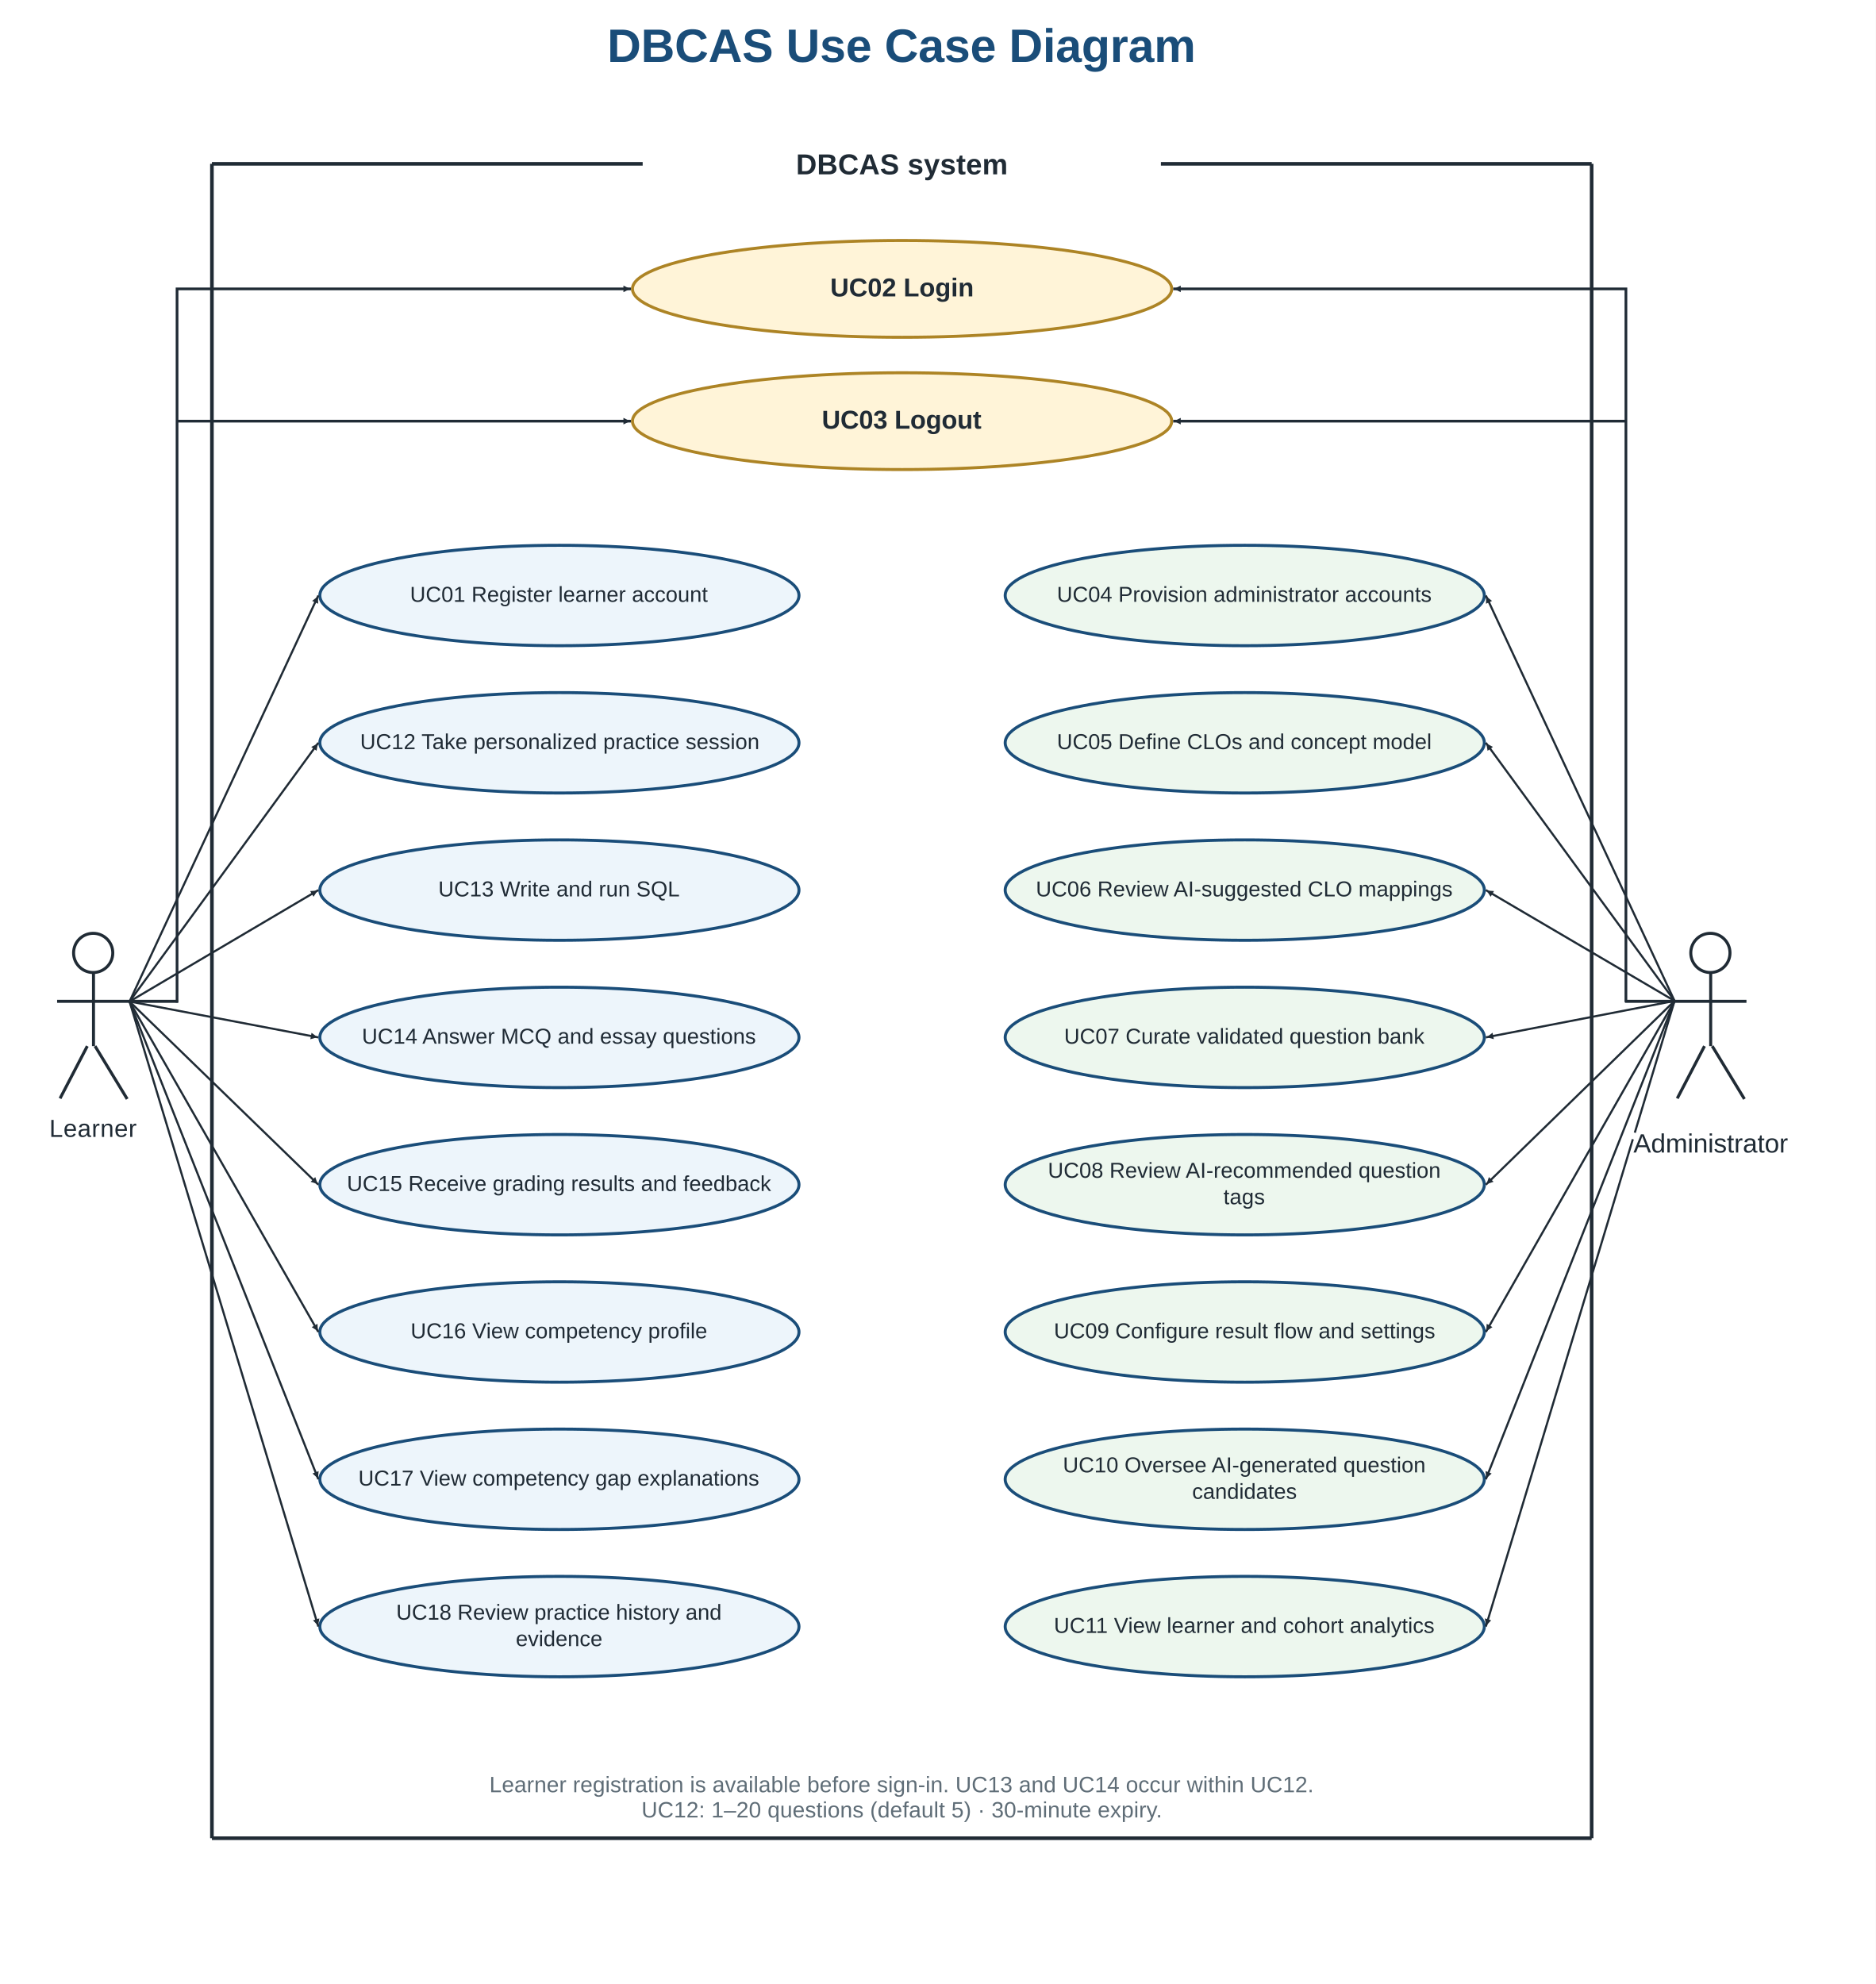
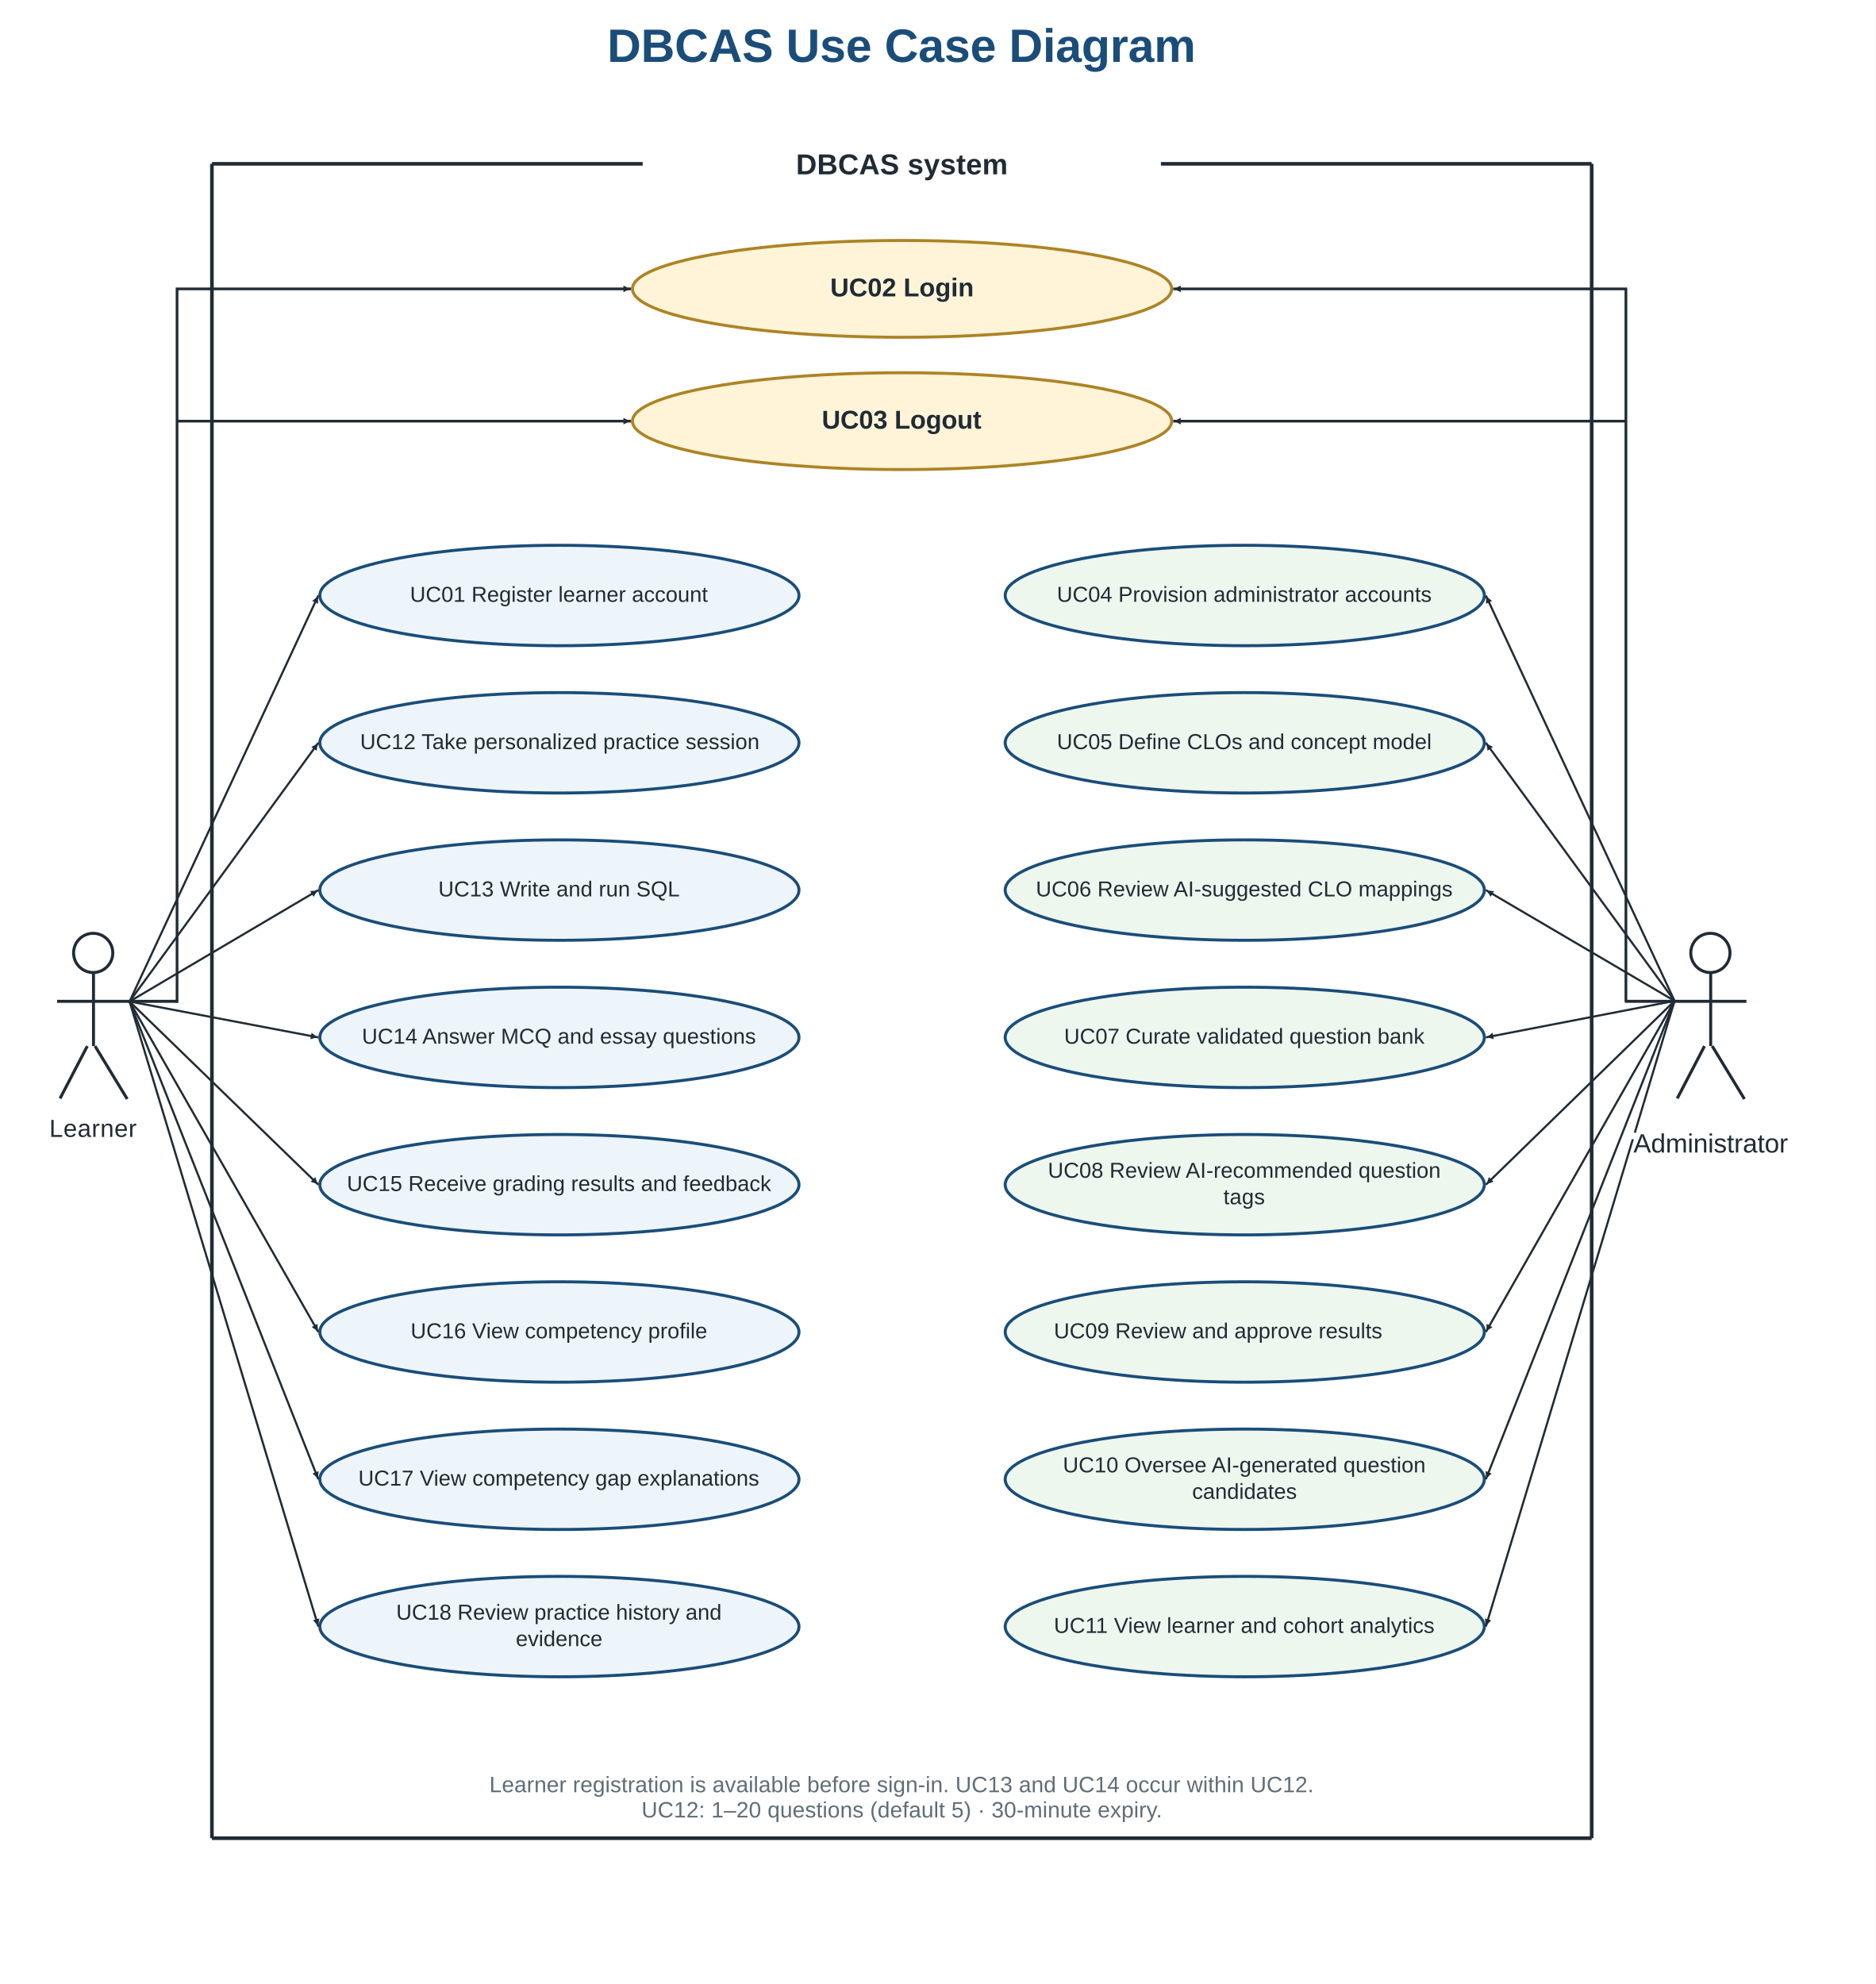
<svg xmlns="http://www.w3.org/2000/svg" width="3120" height="3300" viewBox="0 0 3120 3300">
  <rect width="3120" height="3300" fill="#FFFFFF" />
  <g fill="none" stroke="#202B35" stroke-width="6">
    <line x1="352.5" y1="272.5" x2="1069" y2="272.5" />
    <line x1="1931" y1="272.5" x2="2647.5" y2="272.5" />
    <line x1="352.5" y1="3057.5" x2="2647.5" y2="3057.5" />
    <line x1="352.5" y1="272.5" x2="352.5" y2="3057.5" />
    <line x1="2647.5" y1="272.5" x2="2647.5" y2="3057.5" />
  </g>
  <ellipse cx="1500.5" cy="480.5" rx="448.5" ry="80.5" fill="#FFF4D8" stroke="#AD8425" stroke-width="5" />
  <ellipse cx="1500.5" cy="700.5" rx="448.5" ry="80.5" fill="#FFF4D8" stroke="#AD8425" stroke-width="5" />
  <ellipse cx="930.5" cy="1480.5" rx="398.5" ry="83.5" fill="#EDF5FB" stroke="#1A4D79" stroke-width="5" />
  <ellipse cx="930.5" cy="2215.5" rx="398.5" ry="83.5" fill="#EDF5FB" stroke="#1A4D79" stroke-width="5" />
  <ellipse cx="930.5" cy="990.5" rx="398.5" ry="83.5" fill="#EDF5FB" stroke="#1A4D79" stroke-width="5" />
  <ellipse cx="2070.5" cy="2705.5" rx="398.5" ry="83.5" fill="#EDF7EE" stroke="#1A4D79" stroke-width="5" />
  <ellipse cx="930.5" cy="1235.5" rx="398.5" ry="83.5" fill="#EDF5FB" stroke="#1A4D79" stroke-width="5" />
  <ellipse cx="2070.5" cy="1725.5" rx="398.5" ry="83.5" fill="#EDF7EE" stroke="#1A4D79" stroke-width="5" />
  <ellipse cx="2070.5" cy="990.5" rx="398.5" ry="83.5" fill="#EDF7EE" stroke="#1A4D79" stroke-width="5" />
  <ellipse cx="930.5" cy="1725.5" rx="398.5" ry="83.5" fill="#EDF5FB" stroke="#1A4D79" stroke-width="5" />
  <ellipse cx="2070.5" cy="2215.5" rx="398.5" ry="83.5" fill="#EDF7EE" stroke="#1A4D79" stroke-width="5" />
  <ellipse cx="930.5" cy="2460.5" rx="398.5" ry="83.5" fill="#EDF5FB" stroke="#1A4D79" stroke-width="5" />
  <ellipse cx="2070.5" cy="1235.5" rx="398.5" ry="83.5" fill="#EDF7EE" stroke="#1A4D79" stroke-width="5" />
  <ellipse cx="930.5" cy="1970.5" rx="398.5" ry="83.5" fill="#EDF5FB" stroke="#1A4D79" stroke-width="5" />
  <ellipse cx="930.5" cy="2705.5" rx="398.5" ry="83.5" fill="#EDF5FB" stroke="#1A4D79" stroke-width="5" />
  <ellipse cx="2070.5" cy="1480.5" rx="398.5" ry="83.5" fill="#EDF7EE" stroke="#1A4D79" stroke-width="5" />
  <ellipse cx="2070.5" cy="1970.5" rx="398.5" ry="83.5" fill="#EDF7EE" stroke="#1A4D79" stroke-width="5" />
  <ellipse cx="2070.5" cy="2460.5" rx="398.5" ry="83.5" fill="#EDF7EE" stroke="#1A4D79" stroke-width="5" />
  <g fill="none">
    <polyline points="215.5,1665.8 529.5,990.5" stroke="#202B35" stroke-width="3.5" />
    <polyline points="215.5,1665.8 529.5,1235.5" stroke="#202B35" stroke-width="3.5" />
    <polyline points="215.5,1665.8 529.5,1480.5" stroke="#202B35" stroke-width="3.5" />
    <polyline points="215.5,1665.8 529.5,1725.5" stroke="#202B35" stroke-width="3.5" />
    <polyline points="215.5,1665.8 529.5,1970.5" stroke="#202B35" stroke-width="3.5" />
    <polyline points="215.5,1665.8 529.5,2215.5" stroke="#202B35" stroke-width="3.5" />
    <polyline points="215.5,1665.8 529.5,2460.5" stroke="#202B35" stroke-width="3.5" />
    <polyline points="215.5,1665.8 529.5,2705.5" stroke="#202B35" stroke-width="3.5" />
    <polyline points="2785.4,1664.8 2471.5,990.5" stroke="#202B35" stroke-width="3.5" />
    <polyline points="2785.4,1664.8 2471.5,1235.5" stroke="#202B35" stroke-width="3.5" />
    <polyline points="2785.4,1664.8 2471.5,1480.5" stroke="#202B35" stroke-width="3.5" />
    <polyline points="2785.4,1664.8 2471.5,1725.5" stroke="#202B35" stroke-width="3.5" />
    <polyline points="2785.4,1664.8 2471.5,1970.5" stroke="#202B35" stroke-width="3.5" />
    <polyline points="2785.4,1664.8 2471.5,2215.5" stroke="#202B35" stroke-width="3.5" />
    <polyline points="2785.4,1664.8 2471.5,2460.5" stroke="#202B35" stroke-width="3.5" />
    <polyline points="2785.4,1664.8 2719.3,1884" stroke="#202B35" stroke-width="3.5" />
    <polyline points="2716,1894.9 2471.5,2705.5" stroke="#202B35" stroke-width="3.5" />
    <polyline points="294,1665.5 294.5,1665.5 294.5,1665.5 294.5,480.5 294.5,480.5 1049.5,480.5" stroke="#202B35" stroke-width="4.5" />
    <polyline points="294.5,700.5 1049.5,700.5" stroke="#202B35" stroke-width="4.5" />
    <polyline points="2703,1664.5 2704.5,1664.5 2704.5,1664.5 2704.5,480.5 2704.5,480.5 1951.5,480.5" stroke="#202B35" stroke-width="4.5" />
    <polyline points="2704.5,700.5 1951.5,700.5" stroke="#202B35" stroke-width="4.5" />
  </g>
  <g stroke="none">
    <circle cx="155" cy="1585" r="32.6" fill="none" stroke="#202B35" stroke-width="5" />
    <line x1="155.5" y1="1617.6" x2="155.5" y2="1740" stroke="#202B35" stroke-width="5" fill="none" />
    <line x1="95" y1="1665.5" x2="296" y2="1665.5" stroke="#202B35" stroke-width="5" fill="none" />
    <line x1="145.2" y1="1740" x2="99.9" y2="1827" stroke="#202B35" stroke-width="5" fill="none" />
    <line x1="158.1" y1="1740" x2="211.6" y2="1828" stroke="#202B35" stroke-width="5" fill="none" />
    <circle cx="2845" cy="1585" r="32.6" fill="none" stroke="#202B35" stroke-width="5" />
    <line x1="2845.5" y1="1617.6" x2="2845.5" y2="1740" stroke="#202B35" stroke-width="5" fill="none" />
    <line x1="2703" y1="1665.5" x2="2905" y2="1665.5" stroke="#202B35" stroke-width="5" fill="none" />
    <line x1="2835.2" y1="1740" x2="2789.9" y2="1827" stroke="#202B35" stroke-width="5" fill="none" />
    <line x1="2848.1" y1="1740" x2="2901.6" y2="1828" stroke="#202B35" stroke-width="5" fill="none" />
    <polygon points="528.9,991.9 529.2,1004.2 519.2,999.5" fill="#202B35" />
    <polygon points="528.6,1236.7 526.6,1248.8 517.7,1242.4" fill="#202B35" />
    <polygon points="528.2,1481.3 521.5,1491.6 515.9,1482.1" fill="#202B35" />
    <polygon points="528,1725.2 516.2,1728.6 518.2,1717.8" fill="#202B35" />
    <polygon points="528.4,1969.5 516.7,1965.7 524.4,1957.8" fill="#202B35" />
    <polygon points="528.8,2214.2 518.5,2207.4 528.1,2201.9" fill="#202B35" />
    <polygon points="528.9,2459.1 519.8,2450.9 530,2446.9" fill="#202B35" />
    <polygon points="529.1,2704.1 520.6,2695.1 531.2,2691.9" fill="#202B35" />
    <polygon points="2472.1,991.9 2481.8,999.5 2471.8,1004.2" fill="#202B35" />
    <polygon points="2472.4,1236.7 2483.3,1242.3 2474.4,1248.8" fill="#202B35" />
    <polygon points="2472.8,1481.3 2485.1,1482.1 2479.5,1491.6" fill="#202B35" />
    <polygon points="2473,1725.2 2482.7,1717.7 2484.8,1728.5" fill="#202B35" />
    <polygon points="2472.6,1969.5 2476.6,1957.8 2484.3,1965.7" fill="#202B35" />
    <polygon points="2472.2,2214.2 2472.9,2201.9 2482.5,2207.4" fill="#202B35" />
    <polygon points="2472.1,2459.1 2471,2446.9 2481.2,2450.9" fill="#202B35" />
    <polygon points="2471.9,2704.1 2469.8,2691.9 2480.4,2695.1" fill="#202B35" />
    <polygon points="1048,480.5 1037,486 1037,475" fill="#202B35" />
    <polygon points="1048,700.5 1037,706 1037,695" fill="#202B35" />
    <polygon points="1953,480.5 1964,475 1964,486" fill="#202B35" />
    <polygon points="1953,700.5 1964,695 1964,706" fill="#202B35" />
  </g>
  <g font-family="Arial, Helvetica, sans-serif">
    <text x="1010" y="103" font-size="78" font-weight="bold" letter-spacing="-0.24" fill="#1A4D79">DBCAS Use Case Diagram</text>
    <text x="1324" y="290" font-size="48" font-weight="bold" letter-spacing="0.27" fill="#202B35">DBCAS system</text>
    <text x="82" y="1891" font-size="41" font-weight="normal" letter-spacing="0.67" fill="#202B35">Learner</text>
    <text x="2717" y="1917" font-size="44" font-weight="normal" letter-spacing="-0.17" fill="#202B35">Administrator</text>
    <text x="814" y="2981" font-size="37" font-weight="normal" letter-spacing="0.12" fill="#5F6D77">Learner registration is available before sign-in. UC13 and UC14 occur within UC12.</text>
    <text x="1067" y="3023" font-size="37" font-weight="normal" letter-spacing="0.18" fill="#5F6D77">UC12: 1–20 questions (default 5) · 30-minute expiry.</text>
    <text x="1381" y="493" font-size="43" font-weight="bold" fill="#202B35">UC02 Login</text>
    <text x="1367" y="713" font-size="43" font-weight="bold" letter-spacing="-0.20" fill="#202B35">UC03 Logout</text>
    <text x="682" y="1001" font-size="36" font-weight="normal" letter-spacing="0.04" fill="#202B35">UC01 Register learner account</text>
    <text x="1758" y="1001" font-size="36" font-weight="normal" letter-spacing="0.03" fill="#202B35">UC04 Provision administrator accounts</text>
    <text x="599" y="1246" font-size="36" font-weight="normal" letter-spacing="0.12" fill="#202B35">UC12 Take personalized practice session</text>
    <text x="1758" y="1246" font-size="36" font-weight="normal" letter-spacing="0.03" fill="#202B35">UC05 Define CLOs and concept model</text>
    <text x="729" y="1491" font-size="36" font-weight="normal" letter-spacing="0.10" fill="#202B35">UC13 Write and run SQL</text>
    <text x="1723" y="1491" font-size="36" font-weight="normal" letter-spacing="0.08" fill="#202B35">UC06 Review AI-suggested CLO mappings</text>
    <text x="602" y="1736" font-size="36" font-weight="normal" letter-spacing="0.09" fill="#202B35">UC14 Answer MCQ and essay questions</text>
    <text x="1770" y="1736" font-size="36" font-weight="normal" letter-spacing="0.03" fill="#202B35">UC07 Curate validated question bank</text>
    <text x="1743" y="1959" font-size="36" font-weight="normal" letter-spacing="0.09" fill="#202B35">UC08 Review AI-recommended question</text>
    <text x="577" y="1981" font-size="36" font-weight="normal" letter-spacing="0.03" fill="#202B35">UC15 Receive grading results and feedback</text>
    <text x="2035" y="2003" font-size="36" font-weight="normal" letter-spacing="0.33" fill="#202B35">tags</text>
    <text x="683" y="2226" font-size="36" font-weight="normal" letter-spacing="0.07" fill="#202B35">UC16 View competency profile</text>
-     <text x="1753" y="2226" font-size="36" font-weight="normal" fill="#202B35">UC09 Configure result flow and settings</text>
+     <text x="1753" y="2226" font-size="36" font-weight="normal" fill="#202B35">UC09 Review and approve results</text>
    <text x="1768" y="2449" font-size="36" font-weight="normal" letter-spacing="0.09" fill="#202B35">UC10 Oversee AI-generated question</text>
    <text x="596" y="2471" font-size="36" font-weight="normal" letter-spacing="0.03" fill="#202B35">UC17 View competency gap explanations</text>
    <text x="1983" y="2493" font-size="36" font-weight="normal" fill="#202B35">candidates</text>
    <text x="659" y="2694" font-size="36" font-weight="normal" letter-spacing="-0.03" fill="#202B35">UC18 Review practice history and</text>
    <text x="1753" y="2716" font-size="36" font-weight="normal" letter-spacing="0.11" fill="#202B35">UC11 View learner and cohort analytics</text>
    <text x="858" y="2738" font-size="36" font-weight="normal" fill="#202B35">evidence</text>
  </g>
</svg>
